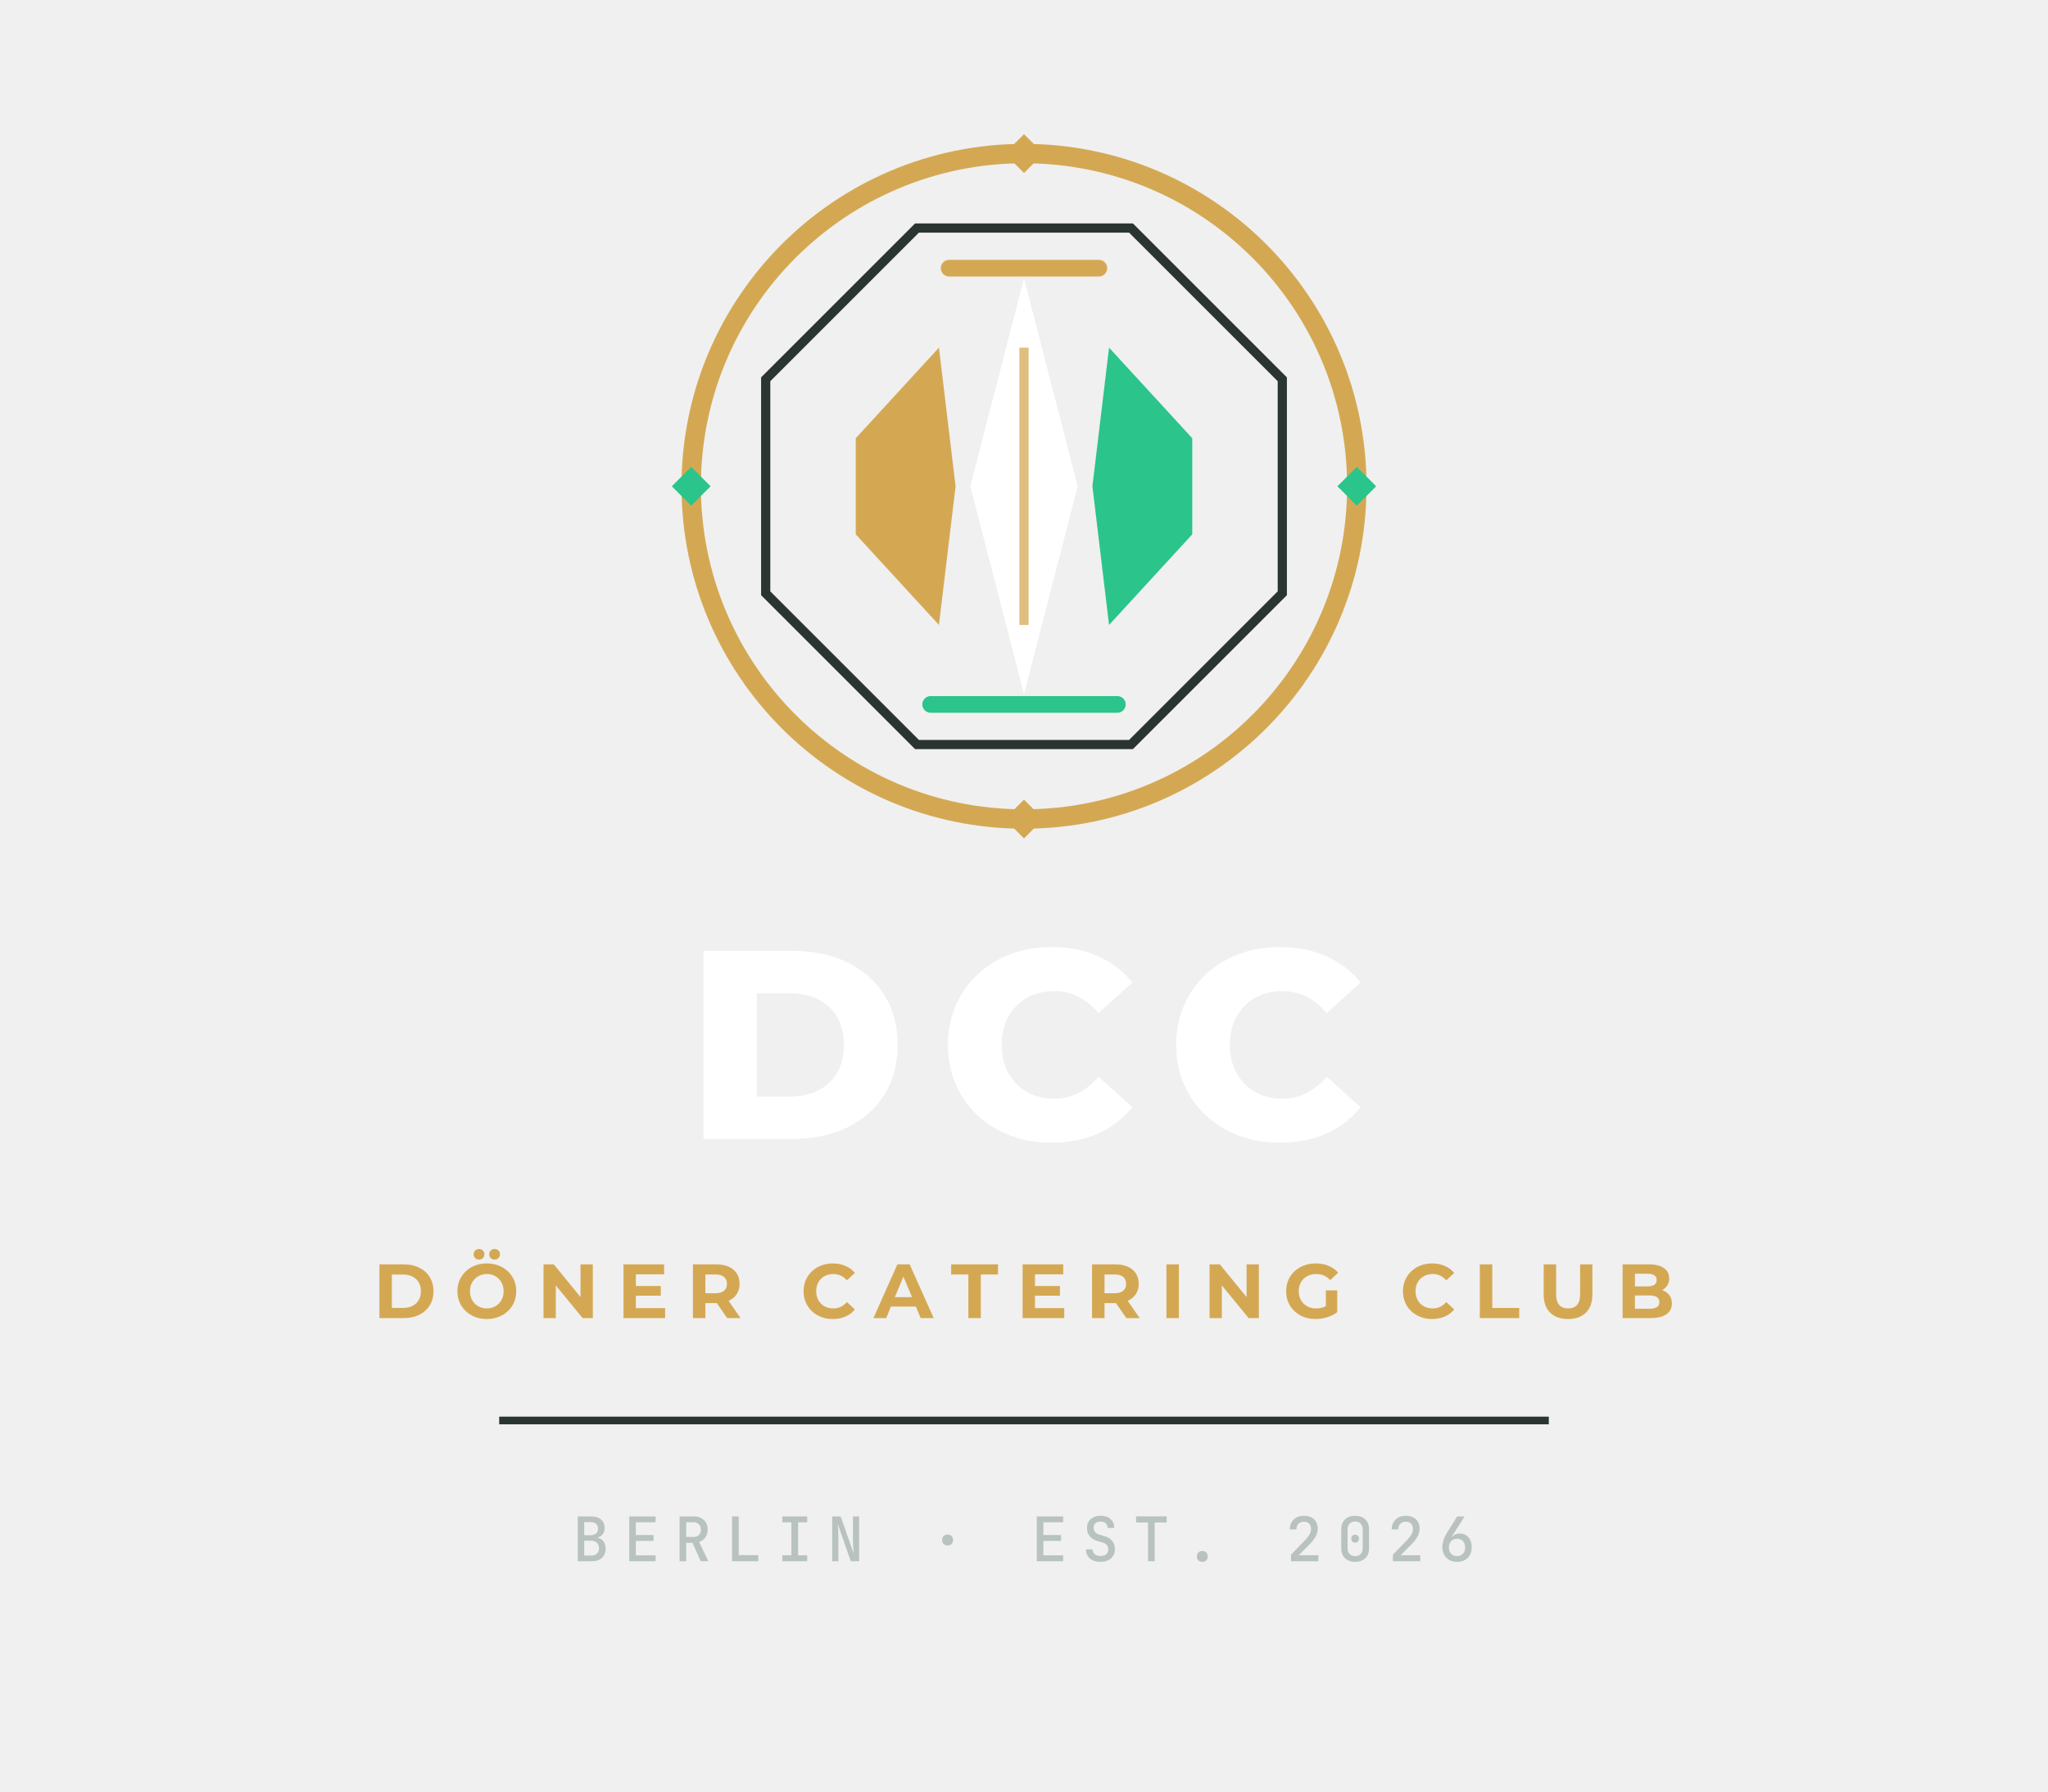
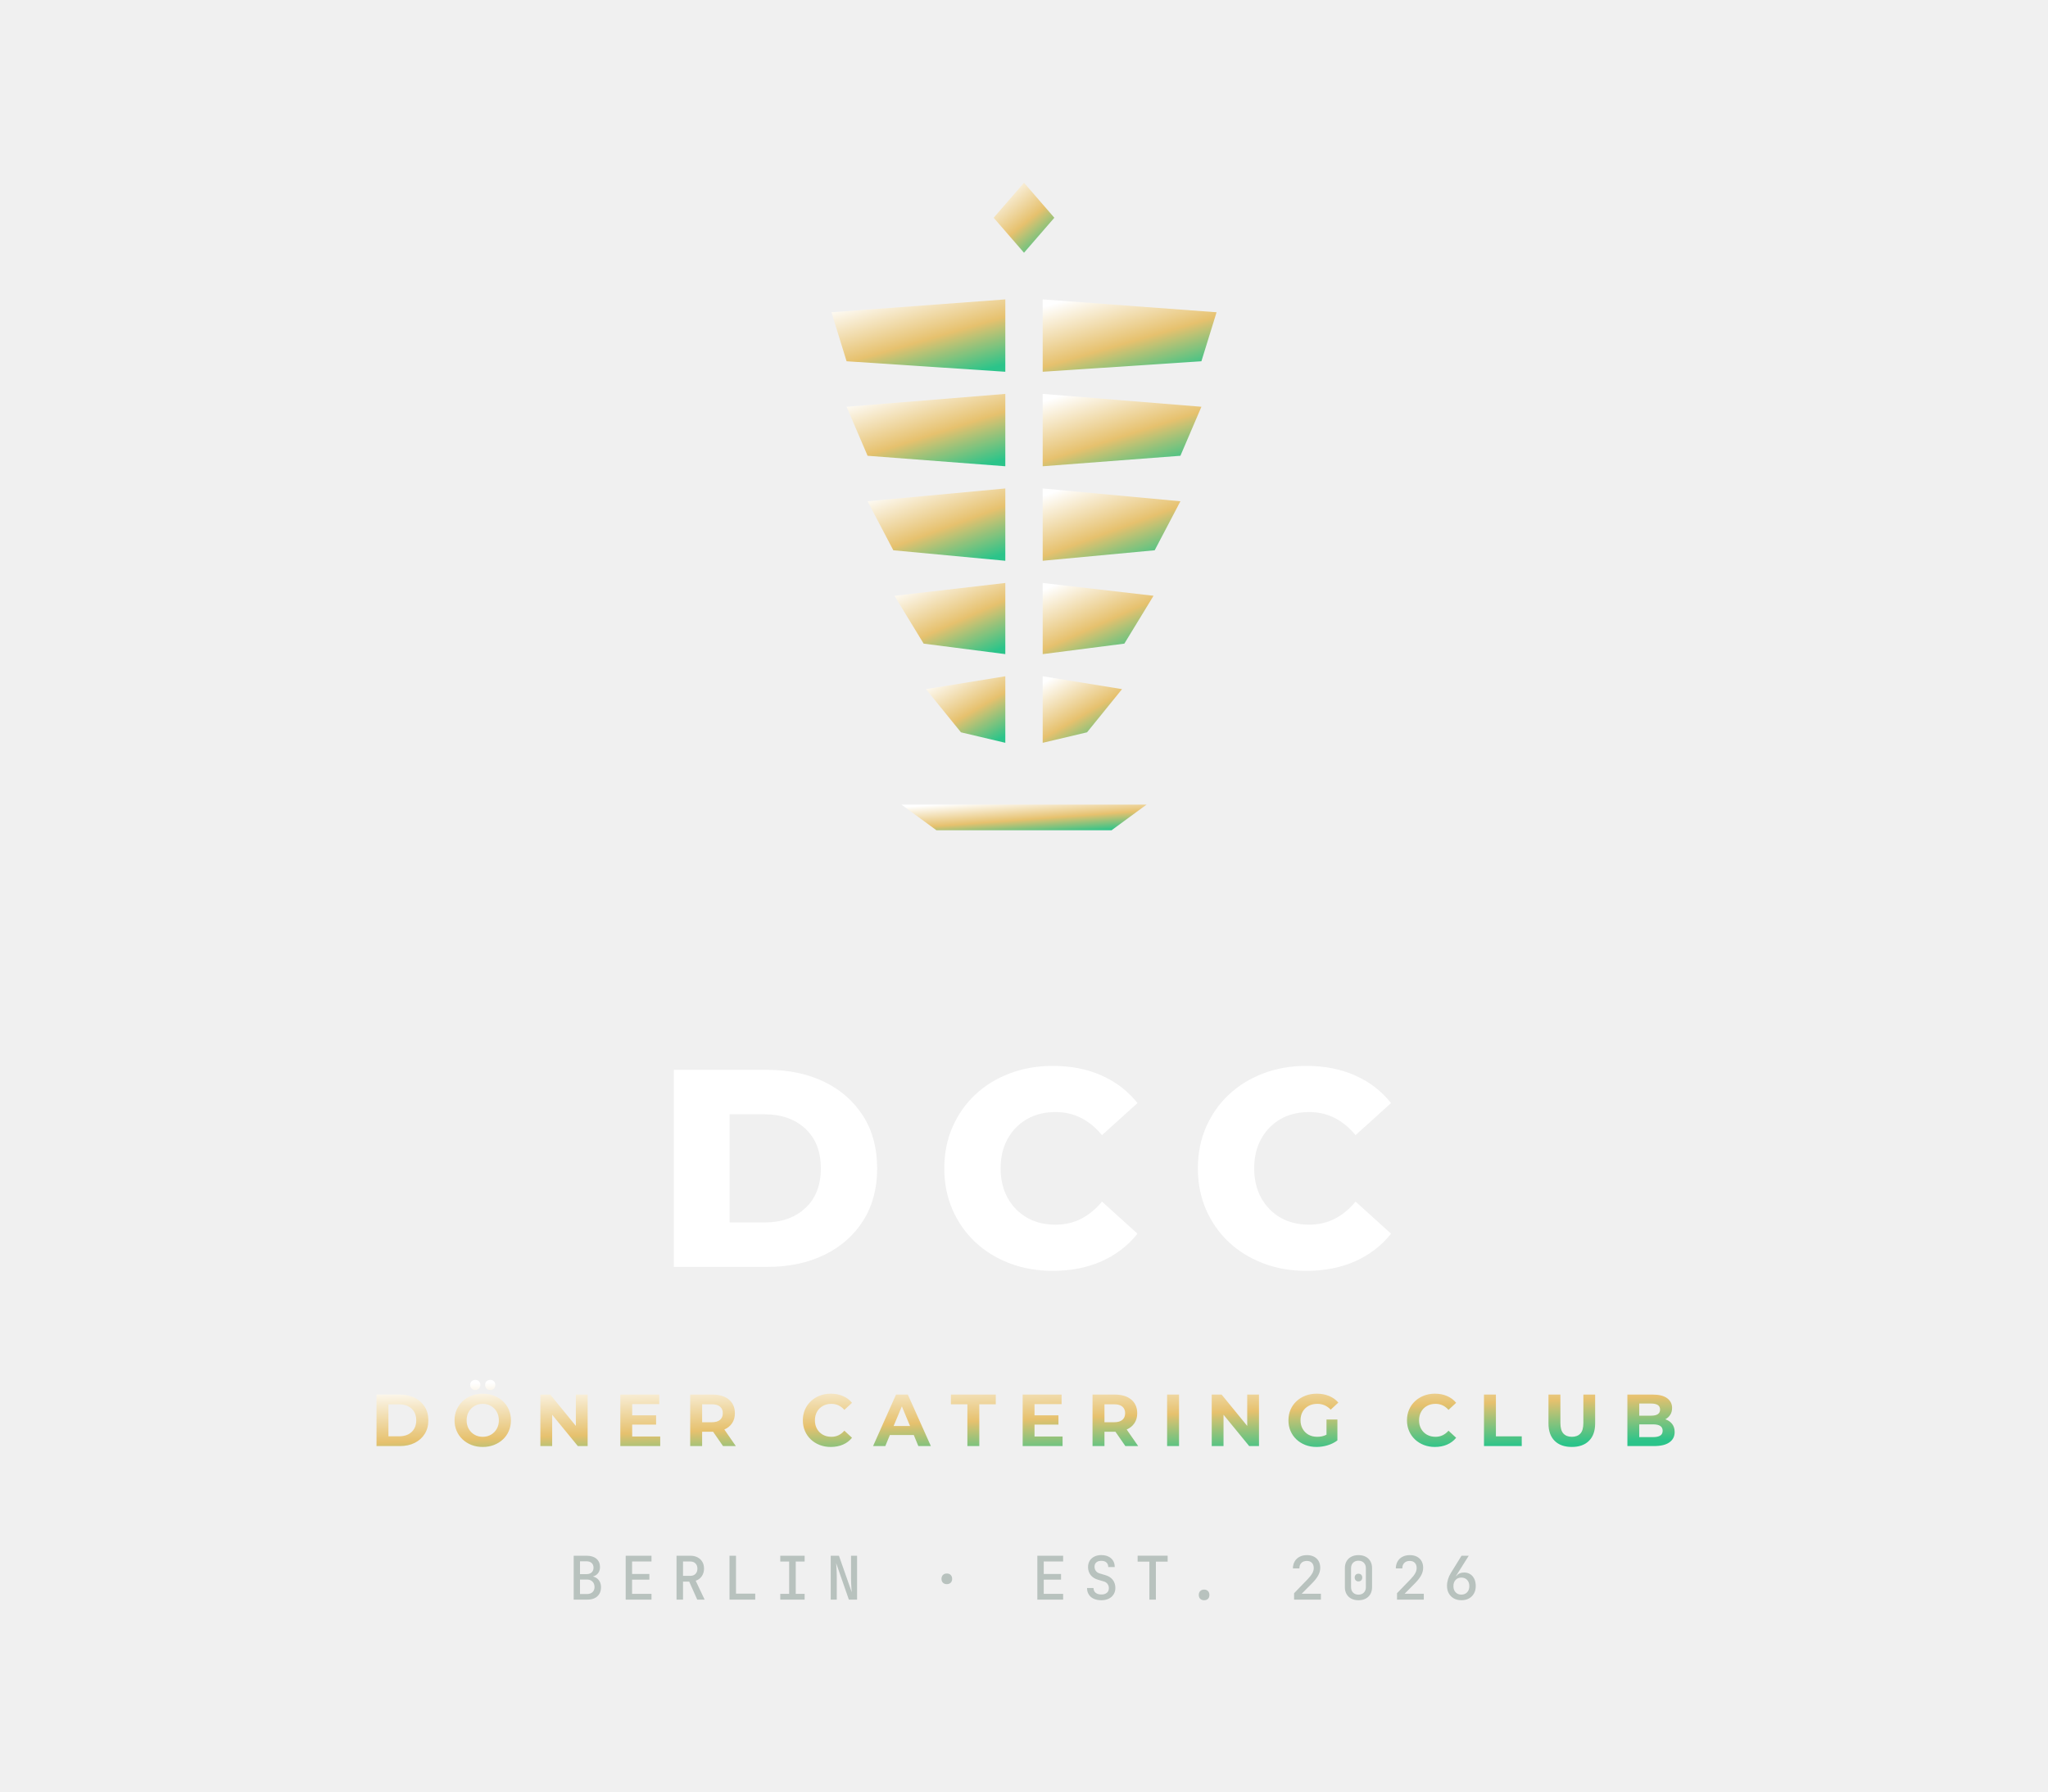
<svg xmlns="http://www.w3.org/2000/svg" viewBox="0 0 320 280" width="320" height="280" role="img" aria-label="DCC Döner Catering Club — logo-stacked (light)">
-   <circle cx="160.00" cy="76.00" r="52.00" fill="none" stroke="#D4A853" stroke-width="3.03" />
-   <polygon points="200.36,92.72 176.72,116.36 143.28,116.36 119.64,92.72 119.64,59.28 143.28,35.64 176.72,35.64 200.36,59.28" fill="none" stroke="#2A3531" stroke-width="1.44" />
-   <polygon points="160.00,20.97 163.03,24.00 160.00,27.03 156.97,24.00" fill="#D4A853" />
-   <polygon points="160.00,124.97 163.03,128.00 160.00,131.03 156.97,128.00" fill="#D4A853" />
-   <polygon points="108.00,72.97 111.03,76.00 108.00,79.03 104.97,76.00" fill="#2BC48A" />
-   <polygon points="212.00,72.97 215.03,76.00 212.00,79.03 208.97,76.00" fill="#2BC48A" />
-   <path d="M 160.00,43.50 L 168.38,76.00 L 160.00,108.50 L 151.62,76.00 Z" fill="#FFFFFF" />
-   <path d="M 146.71,54.33 L 133.71,68.49 L 133.71,83.51 L 146.71,97.67 L 149.31,76.00 Z" fill="#D4A853" />
-   <path d="M 173.29,54.33 L 186.29,68.49 L 186.29,83.51 L 173.29,97.67 L 170.69,76.00 Z" fill="#2BC48A" />
-   <line x1="160.00" y1="54.33" x2="160.00" y2="97.67" stroke="#D4A853" stroke-width="1.44" stroke-opacity="0.75" />
-   <rect x="147.00" y="40.61" width="26.00" height="2.60" rx="1.30" fill="#D4A853" />
-   <rect x="144.11" y="108.79" width="31.78" height="2.60" rx="1.30" fill="#2BC48A" />
-   <line x1="78" y1="222" x2="242" y2="222" stroke="#2A3531" stroke-width="1.2" />
-   <path d="M109.934 178.0V148.6H123.836Q128.708 148.6 132.404 150.406Q136.1 152.212 138.179 155.509Q140.258 158.806 140.258 163.3Q140.258 167.794 138.179 171.091Q136.1 174.388 132.404 176.194Q128.708 178.0 123.836 178.0ZM118.25 171.364H123.5Q127.238 171.364 129.548 169.222Q131.858 167.08 131.858 163.3Q131.858 159.52 129.548 157.378Q127.238 155.236 123.5 155.236H118.25ZM164.284 178.588Q160.798 178.588 157.837 177.454Q154.876 176.32 152.713 174.283Q150.55 172.246 149.332 169.453Q148.114 166.66 148.114 163.3Q148.114 159.94 149.332 157.147Q150.55 154.354 152.713 152.317Q154.876 150.28 157.837 149.146Q160.798 148.012 164.284 148.012Q168.358 148.012 171.571 149.44Q174.784 150.868 176.926 153.556L171.634 158.344Q170.248 156.664 168.526 155.782Q166.804 154.9 164.704 154.9Q162.268 154.9 160.441 155.95Q158.614 157.0 157.564 158.89Q156.514 160.78 156.514 163.3Q156.514 165.82 157.564 167.71Q158.614 169.6 160.441 170.65Q162.268 171.7 164.704 171.7Q166.804 171.7 168.526 170.818Q170.248 169.936 171.634 168.256L176.926 173.044Q174.784 175.732 171.571 177.16Q168.358 178.588 164.284 178.588ZM199.944 178.588Q196.458 178.588 193.497 177.454Q190.536 176.32 188.373 174.283Q186.21 172.246 184.992 169.453Q183.774 166.66 183.774 163.3Q183.774 159.94 184.992 157.147Q186.21 154.354 188.373 152.317Q190.536 150.28 193.497 149.146Q196.458 148.012 199.944 148.012Q204.018 148.012 207.231 149.44Q210.444 150.868 212.586 153.556L207.294 158.344Q205.908 156.664 204.186 155.782Q202.464 154.9 200.364 154.9Q197.928 154.9 196.101 155.95Q194.274 157.0 193.224 158.89Q192.174 160.78 192.174 163.3Q192.174 165.82 193.224 167.71Q194.274 169.6 196.101 170.65Q197.928 171.7 200.364 171.7Q202.464 171.7 204.186 170.818Q205.908 169.936 207.294 168.256L212.586 173.044Q210.444 175.732 207.231 177.16Q204.018 178.588 199.944 178.588Z" fill="#FFFFFF" />
-   <path d="M59.284 206.0V197.6H63.1Q64.468 197.6 65.512 198.122Q66.556 198.644 67.144 199.586Q67.732 200.528 67.732 201.8Q67.732 203.072 67.144 204.014Q66.556 204.956 65.512 205.478Q64.468 206.0 63.1 206.0ZM61.228 204.404H63.004Q63.844 204.404 64.462 204.086Q65.08 203.768 65.422 203.186Q65.764 202.604 65.764 201.8Q65.764 200.996 65.422 200.414Q65.08 199.832 64.462 199.514Q63.844 199.196 63.004 199.196H61.228ZM76.064 206.144Q75.068 206.144 74.234 205.82Q73.4 205.496 72.776 204.908Q72.152 204.32 71.81 203.528Q71.468 202.736 71.468 201.8Q71.468 200.864 71.81 200.072Q72.152 199.28 72.776 198.692Q73.4 198.104 74.234 197.78Q75.068 197.456 76.064 197.456Q77.06 197.456 77.894 197.78Q78.728 198.104 79.352 198.686Q79.976 199.268 80.318 200.066Q80.66 200.864 80.66 201.8Q80.66 202.736 80.318 203.534Q79.976 204.332 79.352 204.914Q78.728 205.496 77.894 205.82Q77.06 206.144 76.064 206.144ZM76.064 204.488Q76.808 204.488 77.402 204.146Q77.996 203.804 78.344 203.198Q78.692 202.592 78.692 201.8Q78.692 201.008 78.344 200.402Q77.996 199.796 77.402 199.454Q76.808 199.112 76.064 199.112Q75.32 199.112 74.726 199.454Q74.132 199.796 73.784 200.402Q73.436 201.008 73.436 201.8Q73.436 202.592 73.784 203.198Q74.132 203.804 74.726 204.146Q75.32 204.488 76.064 204.488ZM74.852 196.856Q74.492 196.856 74.252 196.628Q74.012 196.4 74.012 196.028Q74.012 195.656 74.252 195.428Q74.492 195.2 74.852 195.2Q75.2 195.2 75.44 195.428Q75.68 195.656 75.68 196.028Q75.68 196.4 75.44 196.628Q75.2 196.856 74.852 196.856ZM77.276 196.856Q76.928 196.856 76.688 196.628Q76.448 196.4 76.448 196.028Q76.448 195.656 76.688 195.428Q76.928 195.2 77.276 195.2Q77.636 195.2 77.876 195.428Q78.116 195.656 78.116 196.028Q78.116 196.4 77.876 196.628Q77.636 196.856 77.276 196.856ZM84.924 206.0V197.6H86.532L90.708 202.712V197.6H92.628V206.0H91.032L86.844 200.888V206.0ZM97.42 206.0V197.6H103.768V199.16H99.352V200.984H103.252V202.496H99.352V204.44H103.924V206.0ZM108.272 206.0V197.6H111.86Q113.612 197.6 114.584 198.416Q115.556 199.232 115.556 200.648Q115.556 201.584 115.106 202.262Q114.656 202.94 113.84 203.3L115.712 206.0H113.624L112.004 203.66Q111.956 203.66 111.908 203.66H110.216V206.0ZM110.216 202.112H111.8Q112.688 202.112 113.138 201.722Q113.588 201.332 113.588 200.648Q113.588 199.952 113.138 199.568Q112.688 199.184 111.8 199.184H110.216ZM130.108 206.144Q129.136 206.144 128.302 205.82Q127.468 205.496 126.856 204.914Q126.244 204.332 125.902 203.54Q125.56 202.748 125.56 201.8Q125.56 200.852 125.902 200.06Q126.244 199.268 126.862 198.686Q127.48 198.104 128.308 197.78Q129.136 197.456 130.12 197.456Q131.212 197.456 132.1 197.84Q132.988 198.224 133.576 198.944L132.328 200.096Q131.464 199.112 130.216 199.112Q129.424 199.112 128.818 199.454Q128.212 199.796 127.87 200.402Q127.528 201.008 127.528 201.8Q127.528 202.592 127.87 203.198Q128.212 203.804 128.818 204.146Q129.424 204.488 130.216 204.488Q131.464 204.488 132.328 203.492L133.576 204.644Q132.988 205.376 132.1 205.76Q131.212 206.144 130.108 206.144ZM136.472 206.0 140.216 197.6H142.136L145.892 206.0H143.852L143.108 204.2H139.208L138.464 206.0ZM139.82 202.724H142.496L141.164 199.52ZM151.308 206.0V199.184H148.62V197.6H155.94V199.184H153.252V206.0ZM159.784 206.0V197.6H166.132V199.16H161.716V200.984H165.616V202.496H161.716V204.44H166.288V206.0ZM170.636 206.0V197.6H174.224Q175.976 197.6 176.948 198.416Q177.92 199.232 177.92 200.648Q177.92 201.584 177.47 202.262Q177.02 202.94 176.204 203.3L178.076 206.0H175.988L174.368 203.66Q174.32 203.66 174.272 203.66H172.58V206.0ZM172.58 202.112H174.164Q175.052 202.112 175.502 201.722Q175.952 201.332 175.952 200.648Q175.952 199.952 175.502 199.568Q175.052 199.184 174.164 199.184H172.58ZM182.256 206.0V197.6H184.2V206.0ZM188.992 206.0V197.6H190.6L194.776 202.712V197.6H196.696V206.0H195.1L190.912 200.888V206.0ZM205.544 206.144Q204.548 206.144 203.714 205.82Q202.88 205.496 202.262 204.914Q201.644 204.332 201.302 203.54Q200.96 202.748 200.96 201.8Q200.96 200.852 201.302 200.06Q201.644 199.268 202.268 198.686Q202.892 198.104 203.732 197.78Q204.572 197.456 205.58 197.456Q206.684 197.456 207.584 197.828Q208.484 198.2 209.096 198.908L207.848 200.06Q206.948 199.112 205.676 199.112Q204.86 199.112 204.242 199.448Q203.624 199.784 203.276 200.39Q202.928 200.996 202.928 201.8Q202.928 202.58 203.276 203.192Q203.624 203.804 204.236 204.146Q204.848 204.488 205.652 204.488Q206.048 204.488 206.426 204.41Q206.804 204.332 207.164 204.14V201.668H208.94V205.076Q208.244 205.604 207.344 205.874Q206.444 206.144 205.544 206.144ZM223.756 206.144Q222.784 206.144 221.95 205.82Q221.116 205.496 220.504 204.914Q219.892 204.332 219.55 203.54Q219.208 202.748 219.208 201.8Q219.208 200.852 219.55 200.06Q219.892 199.268 220.51 198.686Q221.128 198.104 221.956 197.78Q222.784 197.456 223.768 197.456Q224.86 197.456 225.748 197.84Q226.636 198.224 227.224 198.944L225.976 200.096Q225.112 199.112 223.864 199.112Q223.072 199.112 222.466 199.454Q221.86 199.796 221.518 200.402Q221.176 201.008 221.176 201.8Q221.176 202.592 221.518 203.198Q221.86 203.804 222.466 204.146Q223.072 204.488 223.864 204.488Q225.112 204.488 225.976 203.492L227.224 204.644Q226.636 205.376 225.748 205.76Q224.86 206.144 223.756 206.144ZM231.224 206.0V197.6H233.168V204.416H237.38V206.0ZM245.004 206.144Q243.216 206.144 242.208 205.148Q241.2 204.152 241.2 202.304V197.6H243.144V202.232Q243.144 203.432 243.636 203.96Q244.128 204.488 245.016 204.488Q245.904 204.488 246.396 203.96Q246.888 203.432 246.888 202.232V197.6H248.808V202.304Q248.808 204.152 247.8 205.148Q246.792 206.144 245.004 206.144ZM253.528 206.0V197.6H257.632Q259.216 197.6 260.014 198.2Q260.812 198.8 260.812 199.784Q260.812 200.42 260.518 200.888Q260.224 201.356 259.708 201.632Q260.404 201.86 260.818 202.388Q261.232 202.916 261.232 203.708Q261.232 204.788 260.38 205.394Q259.528 206.0 257.872 206.0ZM255.46 204.536H257.728Q258.484 204.536 258.88 204.29Q259.276 204.044 259.276 203.504Q259.276 202.46 257.728 202.46H255.46ZM255.46 201.044H257.392Q258.856 201.044 258.856 200.048Q258.856 199.064 257.392 199.064H255.46Z" fill="#D4A853" />
-   <path d="M90.275 244.0V236.992H92.343Q93.335 236.992 93.904 237.473Q94.474 237.955 94.474 238.801Q94.474 239.276 94.268 239.628Q94.062 239.98 93.696 240.172Q93.329 240.364 92.839 240.357V240.265Q93.37 240.255 93.772 240.464Q94.175 240.674 94.404 241.072Q94.634 241.47 94.634 242.028Q94.634 242.629 94.372 243.075Q94.109 243.521 93.625 243.76Q93.142 244.0 92.47 244.0ZM91.284 243.107H92.385Q92.949 243.107 93.275 242.807Q93.601 242.507 93.601 241.985Q93.601 241.449 93.275 241.121Q92.949 240.793 92.385 240.793H91.284ZM91.284 239.929H92.331Q92.846 239.929 93.144 239.653Q93.441 239.377 93.441 238.905Q93.441 238.431 93.147 238.158Q92.854 237.885 92.337 237.885H91.284ZM98.322 244.0V236.992H102.441V237.912H99.344V239.903H102.105V240.816H99.344V243.08H102.441V244.0ZM106.185 244.0V236.992H108.381Q109.042 236.992 109.536 237.248Q110.029 237.504 110.301 237.964Q110.574 238.423 110.574 239.043Q110.574 239.744 110.216 240.262Q109.857 240.779 109.244 240.986L110.67 244.0H109.488L108.207 241.122H107.219V244.0ZM107.219 240.203H108.381Q108.901 240.203 109.209 239.893Q109.517 239.582 109.517 239.063Q109.517 238.531 109.209 238.221Q108.901 237.911 108.381 237.911H107.219ZM114.386 244.0V236.992H115.423V243.046H118.49V244.0ZM122.236 244.0V243.075H123.655V237.917H122.236V236.992H126.124V237.917H124.705V243.075H126.124V244.0ZM130.038 244.0V236.992H131.348L133.391 242.819Q133.369 242.545 133.34 242.16Q133.312 241.775 133.295 241.363Q133.278 240.951 133.278 240.611V236.992H134.242V244.0H132.932L130.902 238.173Q130.924 238.426 130.946 238.798Q130.968 239.17 130.985 239.572Q131.002 239.974 131.002 240.323V244.0ZM148.06 241.527Q147.672 241.527 147.442 241.3Q147.211 241.073 147.211 240.692Q147.211 240.294 147.442 240.062Q147.672 239.83 148.06 239.83Q148.451 239.83 148.68 240.062Q148.909 240.294 148.909 240.692Q148.909 241.073 148.68 241.3Q148.451 241.527 148.06 241.527ZM162.002 244.0V236.992H166.121V237.912H163.024V239.903H165.785V240.816H163.024V243.08H166.121V244.0ZM171.967 244.096Q171.261 244.096 170.751 243.86Q170.241 243.624 169.963 243.186Q169.686 242.748 169.679 242.147H170.716Q170.716 242.623 171.05 242.9Q171.384 243.177 171.976 243.177Q172.534 243.177 172.849 242.908Q173.164 242.64 173.164 242.164Q173.164 241.776 172.948 241.488Q172.733 241.2 172.334 241.089L171.455 240.832Q170.683 240.614 170.263 240.08Q169.842 239.546 169.842 238.807Q169.842 238.227 170.105 237.797Q170.368 237.368 170.847 237.129Q171.325 236.889 171.975 236.889Q172.942 236.889 173.521 237.409Q174.099 237.928 174.106 238.797H173.069Q173.069 238.333 172.78 238.071Q172.491 237.808 171.962 237.808Q171.448 237.808 171.164 238.052Q170.879 238.297 170.879 238.736Q170.879 239.131 171.094 239.417Q171.308 239.704 171.709 239.821L172.605 240.088Q173.375 240.306 173.788 240.841Q174.201 241.376 174.201 242.13Q174.201 242.717 173.922 243.161Q173.643 243.604 173.141 243.85Q172.639 244.096 171.967 244.096ZM179.382 244.0V237.94H177.505V236.985H182.295V237.94H180.418V244.0ZM187.86 244.096Q187.472 244.096 187.242 243.869Q187.011 243.642 187.011 243.261Q187.011 242.863 187.242 242.631Q187.472 242.399 187.86 242.399Q188.251 242.399 188.48 242.631Q188.709 242.863 188.709 243.261Q188.709 243.642 188.48 243.869Q188.251 244.096 187.86 244.096ZM201.72 244.0V242.976L203.887 240.738Q204.388 240.213 204.621 239.796Q204.855 239.379 204.855 238.968Q204.855 238.431 204.562 238.127Q204.27 237.822 203.762 237.822Q203.202 237.822 202.883 238.141Q202.565 238.459 202.565 239.018H201.528Q201.541 238.367 201.821 237.89Q202.1 237.412 202.601 237.154Q203.101 236.896 203.77 236.896Q204.418 236.896 204.896 237.144Q205.373 237.391 205.632 237.843Q205.892 238.294 205.892 238.915Q205.892 239.536 205.569 240.133Q205.247 240.73 204.521 241.459L202.931 243.06H205.996V244.0ZM211.741 244.096Q211.08 244.096 210.591 243.839Q210.103 243.581 209.837 243.113Q209.57 242.645 209.57 242.018V238.974Q209.57 238.341 209.837 237.875Q210.103 237.41 210.591 237.153Q211.079 236.896 211.74 236.896Q212.41 236.896 212.893 237.153Q213.377 237.41 213.643 237.875Q213.91 238.341 213.91 238.974V242.018Q213.91 242.645 213.643 243.113Q213.377 243.581 212.89 243.839Q212.403 244.096 211.741 244.096ZM211.741 243.204Q212.279 243.204 212.6 242.876Q212.922 242.548 212.922 242.018V238.974Q212.922 238.444 212.6 238.116Q212.279 237.788 211.74 237.788Q211.201 237.788 210.88 238.116Q210.558 238.444 210.558 238.974V242.018Q210.558 242.548 210.881 242.876Q211.204 243.204 211.741 243.204ZM211.741 241.091Q211.469 241.091 211.302 240.92Q211.135 240.748 211.135 240.466Q211.135 240.194 211.302 240.028Q211.468 239.862 211.741 239.862Q212.014 239.862 212.179 240.028Q212.345 240.194 212.345 240.466Q212.345 240.748 212.179 240.919Q212.013 241.091 211.741 241.091ZM217.64 244.0V242.976L219.807 240.738Q220.308 240.213 220.541 239.796Q220.775 239.379 220.775 238.968Q220.775 238.431 220.482 238.127Q220.19 237.822 219.682 237.822Q219.122 237.822 218.803 238.141Q218.485 238.459 218.485 239.018H217.448Q217.461 238.367 217.741 237.89Q218.02 237.412 218.521 237.154Q219.021 236.896 219.69 236.896Q220.338 236.896 220.816 237.144Q221.293 237.391 221.552 237.843Q221.812 238.294 221.812 238.915Q221.812 239.536 221.489 240.133Q221.167 240.73 220.441 241.459L218.851 243.06H221.916V244.0ZM227.667 244.096Q226.976 244.096 226.458 243.807Q225.941 243.518 225.654 242.998Q225.367 242.478 225.367 241.791Q225.367 241.277 225.525 240.75Q225.684 240.222 225.982 239.746L227.684 236.992H228.837L226.807 240.22L226.854 240.251Q227.045 239.971 227.366 239.821Q227.687 239.671 228.086 239.671Q228.654 239.671 229.073 239.939Q229.493 240.206 229.723 240.691Q229.953 241.177 229.953 241.837Q229.953 242.512 229.666 243.021Q229.379 243.53 228.869 243.813Q228.36 244.096 227.667 244.096ZM227.66 243.198Q228.231 243.198 228.58 242.827Q228.928 242.455 228.928 241.843Q228.928 241.228 228.58 240.855Q228.232 240.482 227.66 240.482Q227.089 240.482 226.74 240.855Q226.392 241.228 226.392 241.843Q226.392 242.455 226.74 242.827Q227.088 243.198 227.66 243.198Z" fill="#B8C2BE" />
+   <defs>
+     <linearGradient id="dcc-spit-logo-stacked-light" x1="15%" y1="0%" x2="85%" y2="100%">
+       <stop offset="0%" stop-color="#FFFFFF" />
+       <stop offset="56%" stop-color="#E6C16E" />
+       <stop offset="100%" stop-color="#2BC48A" />
+     </linearGradient>
+   </defs>
+   <line x1="160.00" y1="34.94" x2="160.00" y2="136.15" stroke="url(#dcc-spit-logo-stacked-light)" stroke-width="2.74" stroke-linecap="round" />
+   <polygon points="160.00,28.56 164.74,34.03 160.00,39.50 155.26,34.03" fill="url(#dcc-spit-logo-stacked-light)" />
+   <path d="M 157.08,46.79 L 129.91,48.80 L 132.28,56.46 L 157.08,58.10 Z" fill="url(#dcc-spit-logo-stacked-light)" />
+   <path d="M 162.92,46.79 L 190.09,48.80 L 187.72,56.46 L 162.92,58.10 Z" fill="url(#dcc-spit-logo-stacked-light)" />
+   <path d="M 157.08,61.56 L 132.28,63.57 L 135.56,71.23 L 157.08,72.87 Z" fill="url(#dcc-spit-logo-stacked-light)" />
+   <path d="M 162.92,61.56 L 187.72,63.57 L 184.44,71.23 L 162.92,72.87 Z" fill="url(#dcc-spit-logo-stacked-light)" />
+   <path d="M 157.08,76.34 L 135.56,78.34 L 139.58,86.00 L 157.08,87.64 Z" fill="url(#dcc-spit-logo-stacked-light)" />
+   <path d="M 162.92,76.34 L 184.44,78.34 L 180.42,86.00 L 162.92,87.64 Z" fill="url(#dcc-spit-logo-stacked-light)" />
+   <path d="M 157.08,91.11 L 139.76,93.11 L 144.32,100.59 L 157.08,102.23 Z" fill="url(#dcc-spit-logo-stacked-light)" />
+   <path d="M 162.92,91.11 L 180.24,93.11 L 175.68,100.59 L 162.92,102.23 Z" fill="url(#dcc-spit-logo-stacked-light)" />
+   <path d="M 157.08,105.69 L 144.68,107.70 L 150.15,114.45 L 157.08,116.09 Z" fill="url(#dcc-spit-logo-stacked-light)" />
+   <path d="M 162.92,105.69 L 175.32,107.70 L 169.85,114.45 L 162.92,116.09 Z" fill="url(#dcc-spit-logo-stacked-light)" />
+   <path d="M 140.85,125.75 L 179.15,125.75 L 173.68,129.76 L 146.32,129.76 Z" fill="url(#dcc-spit-logo-stacked-light)" />
+   <path d="M105.288 198.0V167.2H119.852Q124.956 167.2 128.828 169.092Q132.7 170.984 134.878 174.438Q137.056 177.892 137.056 182.6Q137.056 187.308 134.878 190.762Q132.7 194.216 128.828 196.108Q124.956 198.0 119.852 198.0ZM114.0 191.048H119.5Q123.416 191.048 125.836 188.804Q128.256 186.56 128.256 182.6Q128.256 178.64 125.836 176.396Q123.416 174.152 119.5 174.152H114.0ZM164.488 198.616Q160.836 198.616 157.734 197.428Q154.632 196.24 152.366 194.106Q150.1 191.972 148.824 189.046Q147.548 186.12 147.548 182.6Q147.548 179.08 148.824 176.154Q150.1 173.228 152.366 171.094Q154.632 168.96 157.734 167.772Q160.836 166.584 164.488 166.584Q168.756 166.584 172.122 168.08Q175.488 169.576 177.732 172.392L172.188 177.408Q170.736 175.648 168.932 174.724Q167.128 173.8 164.928 173.8Q162.376 173.8 160.462 174.9Q158.548 176.0 157.448 177.98Q156.348 179.96 156.348 182.6Q156.348 185.24 157.448 187.22Q158.548 189.2 160.462 190.3Q162.376 191.4 164.928 191.4Q167.128 191.4 168.932 190.476Q170.736 189.552 172.188 187.792L177.732 192.808Q175.488 195.624 172.122 197.12Q168.756 198.616 164.488 198.616ZM204.108 198.616Q200.456 198.616 197.354 197.428Q194.252 196.24 191.986 194.106Q189.72 191.972 188.444 189.046Q187.168 186.12 187.168 182.6Q187.168 179.08 188.444 176.154Q189.72 173.228 191.986 171.094Q194.252 168.96 197.354 167.772Q200.456 166.584 204.108 166.584Q208.376 166.584 211.742 168.08Q215.108 169.576 217.352 172.392L211.808 177.408Q210.356 175.648 208.552 174.724Q206.748 173.8 204.548 173.8Q201.996 173.8 200.082 174.9Q198.168 176.0 197.068 177.98Q195.968 179.96 195.968 182.6Q195.968 185.24 197.068 187.22Q198.168 189.2 200.082 190.3Q201.996 191.4 204.548 191.4Q206.748 191.4 208.552 190.476Q210.356 189.552 211.808 187.792L217.352 192.808Q215.108 195.624 211.742 197.12Q208.376 198.616 204.108 198.616Z" fill="#FFFFFF" />
+   <path d="M58.831 226.0V217.95H62.488Q63.799 217.95 64.799 218.45Q65.8 218.951 66.363 219.853Q66.927 220.756 66.927 221.975Q66.927 223.194 66.363 224.097Q65.8 225 64.799 225.5Q63.799 226.0 62.488 226.0ZM60.694 224.47H62.396Q63.201 224.47 63.793 224.166Q64.385 223.861 64.713 223.303Q65.041 222.745 65.041 221.975Q65.041 221.204 64.713 220.647Q64.385 220.089 63.793 219.784Q63.201 219.48 62.396 219.48H60.694ZM75.428 226.138Q74.474 226.138 73.674 225.827Q72.875 225.517 72.277 224.953Q71.679 224.39 71.351 223.631Q71.023 222.872 71.023 221.975Q71.023 221.078 71.351 220.319Q71.679 219.56 72.277 218.996Q72.875 218.433 73.674 218.123Q74.474 217.812 75.428 217.812Q76.383 217.812 77.182 218.123Q77.981 218.433 78.579 218.991Q79.177 219.548 79.505 220.313Q79.833 221.078 79.833 221.975Q79.833 222.872 79.505 223.637Q79.177 224.401 78.579 224.959Q77.981 225.517 77.182 225.827Q76.383 226.138 75.428 226.138ZM75.428 224.551Q76.141 224.551 76.71 224.223Q77.279 223.895 77.613 223.315Q77.947 222.734 77.947 221.975Q77.947 221.216 77.613 220.635Q77.279 220.054 76.71 219.727Q76.141 219.399 75.428 219.399Q74.715 219.399 74.146 219.727Q73.577 220.054 73.243 220.635Q72.91 221.216 72.91 221.975Q72.91 222.734 73.243 223.315Q73.577 223.895 74.146 224.223Q74.715 224.551 75.428 224.551ZM74.267 217.237Q73.922 217.237 73.692 217.019Q73.462 216.8 73.462 216.444Q73.462 216.087 73.692 215.869Q73.922 215.65 74.267 215.65Q74.6 215.65 74.83 215.869Q75.06 216.087 75.06 216.444Q75.06 216.8 74.83 217.019Q74.6 217.237 74.267 217.237ZM76.59 217.237Q76.256 217.237 76.026 217.019Q75.796 216.8 75.796 216.444Q75.796 216.087 76.026 215.869Q76.256 215.65 76.59 215.65Q76.935 215.65 77.165 215.869Q77.395 216.087 77.395 216.444Q77.395 216.8 77.165 217.019Q76.935 217.237 76.59 217.237ZM84.435 226.0V217.95H85.976L89.978 222.849V217.95H91.819V226.0H90.289L86.275 221.101V226.0ZM96.927 226.0V217.95H103.011V219.445H98.779V221.193H102.516V222.642H98.779V224.505H103.16V226.0ZM107.844 226.0V217.95H111.282Q112.962 217.95 113.893 218.732Q114.825 219.514 114.825 220.871Q114.825 221.768 114.393 222.418Q113.962 223.067 113.18 223.412L114.974 226.0H112.973L111.421 223.757Q111.374 223.757 111.328 223.757H109.707V226.0ZM109.707 222.274H111.225Q112.076 222.274 112.507 221.9Q112.939 221.526 112.939 220.871Q112.939 220.204 112.507 219.836Q112.076 219.468 111.225 219.468H109.707ZM129.803 226.138Q128.872 226.138 128.073 225.827Q127.273 225.517 126.687 224.959Q126.1 224.401 125.773 223.642Q125.445 222.883 125.445 221.975Q125.445 221.066 125.773 220.308Q126.1 219.548 126.693 218.991Q127.285 218.433 128.078 218.123Q128.872 217.812 129.815 217.812Q130.862 217.812 131.713 218.18Q132.564 218.548 133.127 219.238L131.931 220.342Q131.103 219.399 129.907 219.399Q129.148 219.399 128.567 219.727Q127.986 220.054 127.659 220.635Q127.331 221.216 127.331 221.975Q127.331 222.734 127.659 223.315Q127.986 223.895 128.567 224.223Q129.148 224.551 129.907 224.551Q131.103 224.551 131.931 223.596L133.127 224.701Q132.564 225.402 131.713 225.77Q130.862 226.138 129.803 226.138ZM136.419 226.0 140.007 217.95H141.847L145.447 226.0H143.492L142.779 224.275H139.041L138.328 226.0ZM139.627 222.861H142.192L140.916 219.79ZM151.154 226.0V219.468H148.577V217.95H155.593V219.468H153.017V226.0ZM159.793 226.0V217.95H165.876V219.445H161.644V221.193H165.382V222.642H161.644V224.505H166.026V226.0ZM170.709 226.0V217.95H174.148Q175.827 217.95 176.758 218.732Q177.69 219.514 177.69 220.871Q177.69 221.768 177.259 222.418Q176.827 223.067 176.046 223.412L177.839 226.0H175.838L174.286 223.757Q174.24 223.757 174.194 223.757H172.572V226.0ZM172.572 222.274H174.09Q174.941 222.274 175.373 221.9Q175.804 221.526 175.804 220.871Q175.804 220.204 175.373 219.836Q174.941 219.468 174.09 219.468H172.572ZM182.362 226.0V217.95H184.225V226.0ZM189.334 226.0V217.95H190.875L194.877 222.849V217.95H196.717V226.0H195.188L191.174 221.101V226.0ZM205.713 226.138Q204.758 226.138 203.959 225.827Q203.16 225.517 202.568 224.959Q201.976 224.401 201.648 223.642Q201.32 222.883 201.32 221.975Q201.32 221.066 201.648 220.308Q201.976 219.548 202.574 218.991Q203.172 218.433 203.976 218.123Q204.781 217.812 205.748 217.812Q206.805 217.812 207.668 218.168Q208.53 218.525 209.117 219.203L207.921 220.308Q207.059 219.399 205.839 219.399Q205.058 219.399 204.465 219.721Q203.873 220.043 203.539 220.624Q203.206 221.204 203.206 221.975Q203.206 222.722 203.539 223.309Q203.873 223.895 204.459 224.223Q205.046 224.551 205.816 224.551Q206.196 224.551 206.558 224.476Q206.921 224.401 207.266 224.218V221.849H208.968V225.114Q208.3 225.62 207.438 225.879Q206.576 226.138 205.713 226.138ZM224.199 226.138Q223.268 226.138 222.469 225.827Q221.669 225.517 221.083 224.959Q220.496 224.401 220.169 223.642Q219.841 222.883 219.841 221.975Q219.841 221.066 220.169 220.308Q220.496 219.548 221.089 218.991Q221.681 218.433 222.474 218.123Q223.268 217.812 224.211 217.812Q225.257 217.812 226.108 218.18Q226.959 218.548 227.523 219.238L226.327 220.342Q225.499 219.399 224.303 219.399Q223.544 219.399 222.963 219.727Q222.382 220.054 222.055 220.635Q221.727 221.216 221.727 221.975Q221.727 222.734 222.055 223.315Q222.382 223.895 222.963 224.223Q223.544 224.551 224.303 224.551Q225.499 224.551 226.327 223.596L227.523 224.701Q226.959 225.402 226.108 225.77Q225.257 226.138 224.199 226.138ZM231.873 226.0V217.95H233.736V224.482H237.773V226.0ZM245.596 226.138Q243.882 226.138 242.916 225.184Q241.95 224.229 241.95 222.458V217.95H243.813V222.389Q243.813 223.539 244.285 224.045Q244.756 224.551 245.607 224.551Q246.458 224.551 246.93 224.045Q247.401 223.539 247.401 222.389V217.95H249.241V222.458Q249.241 224.229 248.275 225.184Q247.309 226.138 245.596 226.138ZM254.281 226.0V217.95H258.214Q259.732 217.95 260.497 218.525Q261.262 219.1 261.262 220.043Q261.262 220.653 260.98 221.101Q260.698 221.549 260.204 221.814Q260.87 222.032 261.267 222.538Q261.664 223.044 261.664 223.804Q261.664 224.839 260.847 225.419Q260.031 226.0 258.444 226.0ZM256.132 224.597H258.306Q259.031 224.597 259.41 224.361Q259.79 224.125 259.79 223.608Q259.79 222.607 258.306 222.607H256.132ZM256.132 221.25H257.984Q259.387 221.25 259.387 220.296Q259.387 219.353 257.984 219.353H256.132Z" fill="url(#dcc-spit-logo-stacked-light)" />
+   <path d="M89.638 250.0V243.138H91.663Q92.634 243.138 93.192 243.609Q93.75 244.081 93.75 244.909Q93.75 245.375 93.548 245.719Q93.346 246.063 92.987 246.251Q92.628 246.439 92.149 246.433V246.342Q92.669 246.333 93.062 246.538Q93.456 246.743 93.681 247.133Q93.907 247.523 93.907 248.069Q93.907 248.658 93.65 249.094Q93.392 249.531 92.919 249.765Q92.445 250.0 91.787 250.0ZM90.626 249.126H91.704Q92.256 249.126 92.576 248.832Q92.895 248.538 92.895 248.027Q92.895 247.502 92.576 247.181Q92.256 246.859 91.704 246.859H90.626ZM90.626 246.013H91.652Q92.156 246.013 92.447 245.743Q92.738 245.473 92.738 245.011Q92.738 244.547 92.45 244.28Q92.163 244.012 91.657 244.012H90.626ZM97.764 250.0V243.138H101.796V244.039H98.764V245.988H101.467V246.882H98.764V249.099H101.796V250.0ZM105.709 250.0V243.138H107.858Q108.506 243.138 108.989 243.389Q109.472 243.639 109.739 244.089Q110.005 244.54 110.005 245.146Q110.005 245.833 109.655 246.34Q109.304 246.846 108.703 247.048L110.099 250.0H108.942L107.688 247.182H106.721V250.0ZM106.721 246.282H107.858Q108.368 246.282 108.669 245.978Q108.97 245.674 108.97 245.166Q108.97 244.645 108.669 244.341Q108.368 244.038 107.858 244.038H106.721ZM113.985 250.0V243.138H115V249.066H118.003V250.0ZM121.917 250.0V249.094H123.306V244.044H121.917V243.138H125.723V244.044H124.334V249.094H125.723V250.0ZM129.801 250.0V243.138H131.084L133.085 248.844Q133.063 248.575 133.035 248.198Q133.008 247.821 132.991 247.418Q132.974 247.015 132.974 246.682V243.138H133.919V250.0H132.636L130.647 244.294Q130.669 244.542 130.691 244.907Q130.712 245.271 130.729 245.664Q130.746 246.058 130.746 246.4V250.0ZM147.94 247.579Q147.56 247.579 147.335 247.356Q147.109 247.134 147.109 246.761Q147.109 246.372 147.335 246.144Q147.56 245.917 147.94 245.917Q148.323 245.917 148.547 246.144Q148.771 246.372 148.771 246.761Q148.771 247.134 148.547 247.356Q148.323 247.579 147.94 247.579ZM162.084 250.0V243.138H166.116V244.039H163.084V245.988H165.787V246.882H163.084V249.099H166.116V250.0ZM172.086 250.094Q171.395 250.094 170.896 249.863Q170.396 249.632 170.125 249.203Q169.853 248.774 169.846 248.186H170.861Q170.861 248.652 171.189 248.923Q171.516 249.194 172.095 249.194Q172.642 249.194 172.95 248.931Q173.259 248.668 173.259 248.202Q173.259 247.822 173.047 247.54Q172.836 247.258 172.445 247.15L171.585 246.898Q170.83 246.685 170.418 246.162Q170.006 245.638 170.006 244.916Q170.006 244.347 170.264 243.927Q170.521 243.506 170.989 243.272Q171.457 243.037 172.094 243.037Q173.041 243.037 173.608 243.546Q174.174 244.054 174.181 244.905H173.165Q173.165 244.451 172.883 244.194Q172.6 243.937 172.082 243.937Q171.579 243.937 171.3 244.176Q171.021 244.415 171.021 244.846Q171.021 245.232 171.231 245.513Q171.441 245.794 171.833 245.908L172.711 246.17Q173.465 246.383 173.869 246.907Q174.274 247.431 174.274 248.169Q174.274 248.744 174.001 249.178Q173.728 249.613 173.236 249.853Q172.744 250.094 172.086 250.094ZM179.592 250.0V244.066H177.755V243.131H182.445V244.066H180.608V250.0ZM188.14 250.094Q187.76 250.094 187.535 249.872Q187.309 249.649 187.309 249.276Q187.309 248.887 187.535 248.66Q187.76 248.432 188.14 248.432Q188.523 248.432 188.747 248.66Q188.971 248.887 188.971 249.276Q188.971 249.649 188.747 249.872Q188.523 250.094 188.14 250.094ZM202.203 250.0V248.997L204.324 246.806Q204.815 246.292 205.044 245.883Q205.273 245.475 205.273 245.073Q205.273 244.547 204.986 244.249Q204.699 243.951 204.202 243.951Q203.654 243.951 203.342 244.263Q203.03 244.574 203.03 245.121H202.015Q202.028 244.484 202.301 244.017Q202.575 243.55 203.065 243.297Q203.555 243.044 204.211 243.044Q204.845 243.044 205.312 243.287Q205.779 243.529 206.034 243.971Q206.288 244.413 206.288 245.021Q206.288 245.629 205.972 246.214Q205.656 246.798 204.946 247.512L203.389 249.08H206.39V250.0ZM212.261 250.094Q211.613 250.094 211.135 249.842Q210.657 249.59 210.396 249.132Q210.136 248.673 210.136 248.059V245.079Q210.136 244.459 210.396 244.003Q210.657 243.547 211.135 243.296Q211.613 243.044 212.26 243.044Q212.916 243.044 213.389 243.296Q213.863 243.547 214.124 244.003Q214.384 244.459 214.384 245.079V248.059Q214.384 248.673 214.124 249.132Q213.863 249.59 213.386 249.842Q212.91 250.094 212.261 250.094ZM212.261 249.221Q212.787 249.221 213.102 248.9Q213.417 248.579 213.417 248.059V245.079Q213.417 244.559 213.102 244.238Q212.787 243.917 212.26 243.917Q211.733 243.917 211.418 244.238Q211.103 244.559 211.103 245.079V248.059Q211.103 248.579 211.419 248.9Q211.735 249.221 212.261 249.221ZM212.261 247.152Q211.995 247.152 211.831 246.984Q211.668 246.816 211.668 246.54Q211.668 246.273 211.831 246.111Q211.994 245.949 212.261 245.949Q212.528 245.949 212.69 246.111Q212.852 246.274 212.852 246.54Q212.852 246.815 212.69 246.984Q212.527 247.152 212.261 247.152ZM218.283 250.0V248.997L220.404 246.806Q220.895 246.292 221.124 245.883Q221.353 245.475 221.353 245.073Q221.353 244.547 221.066 244.249Q220.779 243.951 220.282 243.951Q219.734 243.951 219.422 244.263Q219.11 244.574 219.11 245.121H218.095Q218.108 244.484 218.381 244.017Q218.655 243.55 219.145 243.297Q219.635 243.044 220.291 243.044Q220.925 243.044 221.392 243.287Q221.859 243.529 222.114 243.971Q222.368 244.413 222.368 245.021Q222.368 245.629 222.052 246.214Q221.736 246.798 221.026 247.512L219.469 249.08H222.47V250.0ZM228.347 250.094Q227.671 250.094 227.163 249.811Q226.656 249.528 226.375 249.019Q226.094 248.51 226.094 247.837Q226.094 247.334 226.25 246.818Q226.405 246.301 226.697 245.835L228.364 243.138H229.492L227.504 246.298L227.55 246.329Q227.737 246.055 228.052 245.908Q228.367 245.762 228.757 245.762Q229.313 245.762 229.724 246.023Q230.134 246.285 230.36 246.76Q230.586 247.235 230.586 247.882Q230.586 248.543 230.305 249.041Q230.023 249.539 229.524 249.817Q229.025 250.094 228.347 250.094ZM228.34 249.215Q228.899 249.215 229.241 248.851Q229.582 248.487 229.582 247.888Q229.582 247.286 229.241 246.92Q228.9 246.555 228.34 246.555Q227.781 246.555 227.439 246.92Q227.098 247.286 227.098 247.888Q227.098 248.487 227.439 248.851Q227.78 249.215 228.34 249.215Z" fill="#B8C2BE" />
</svg>
